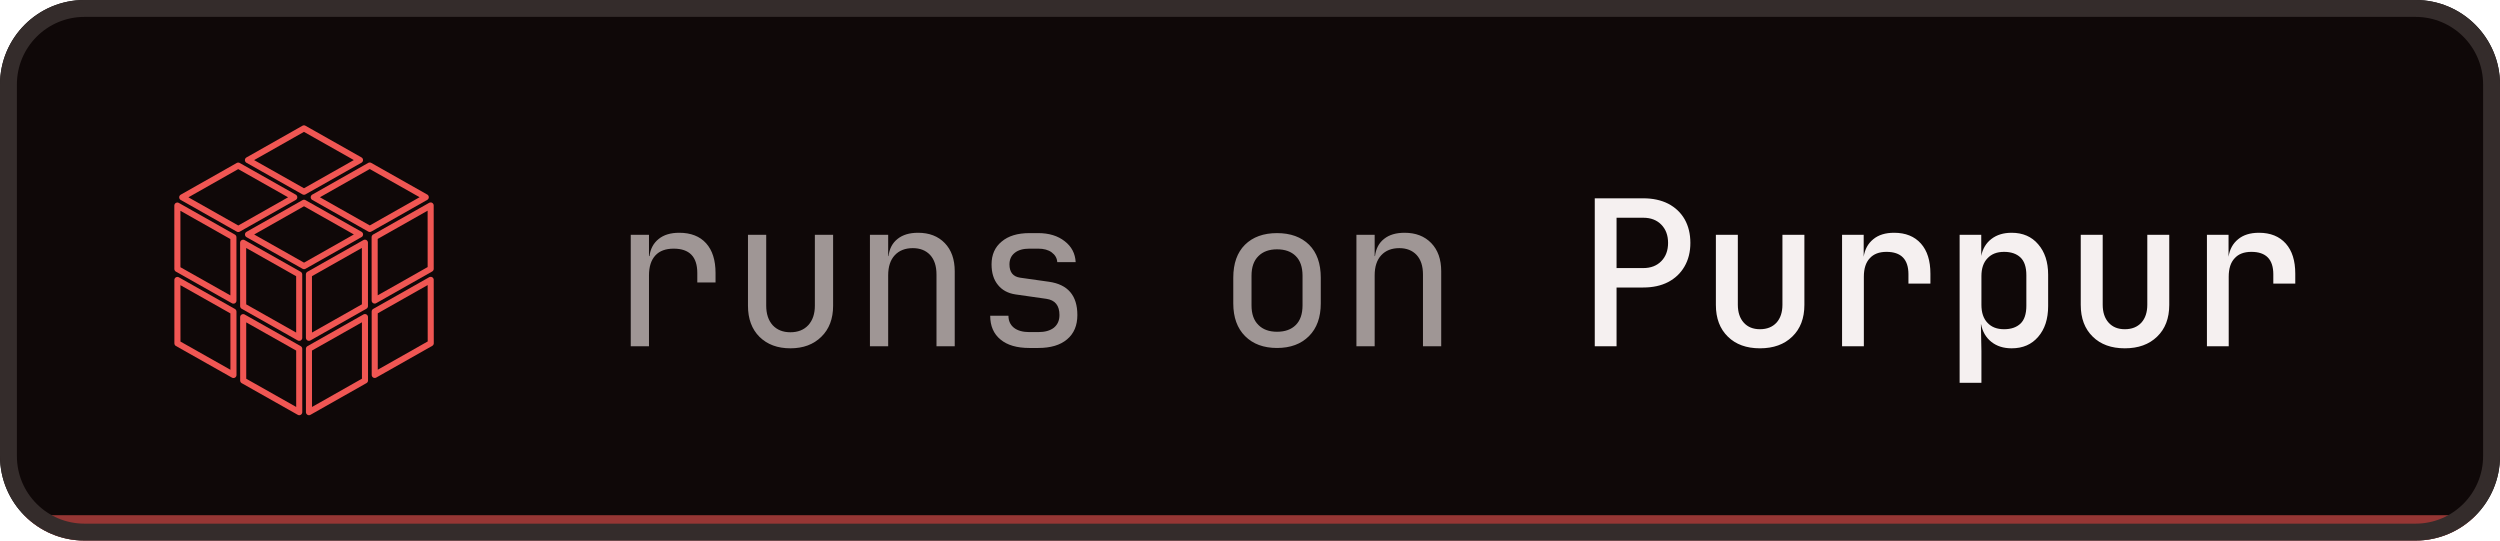
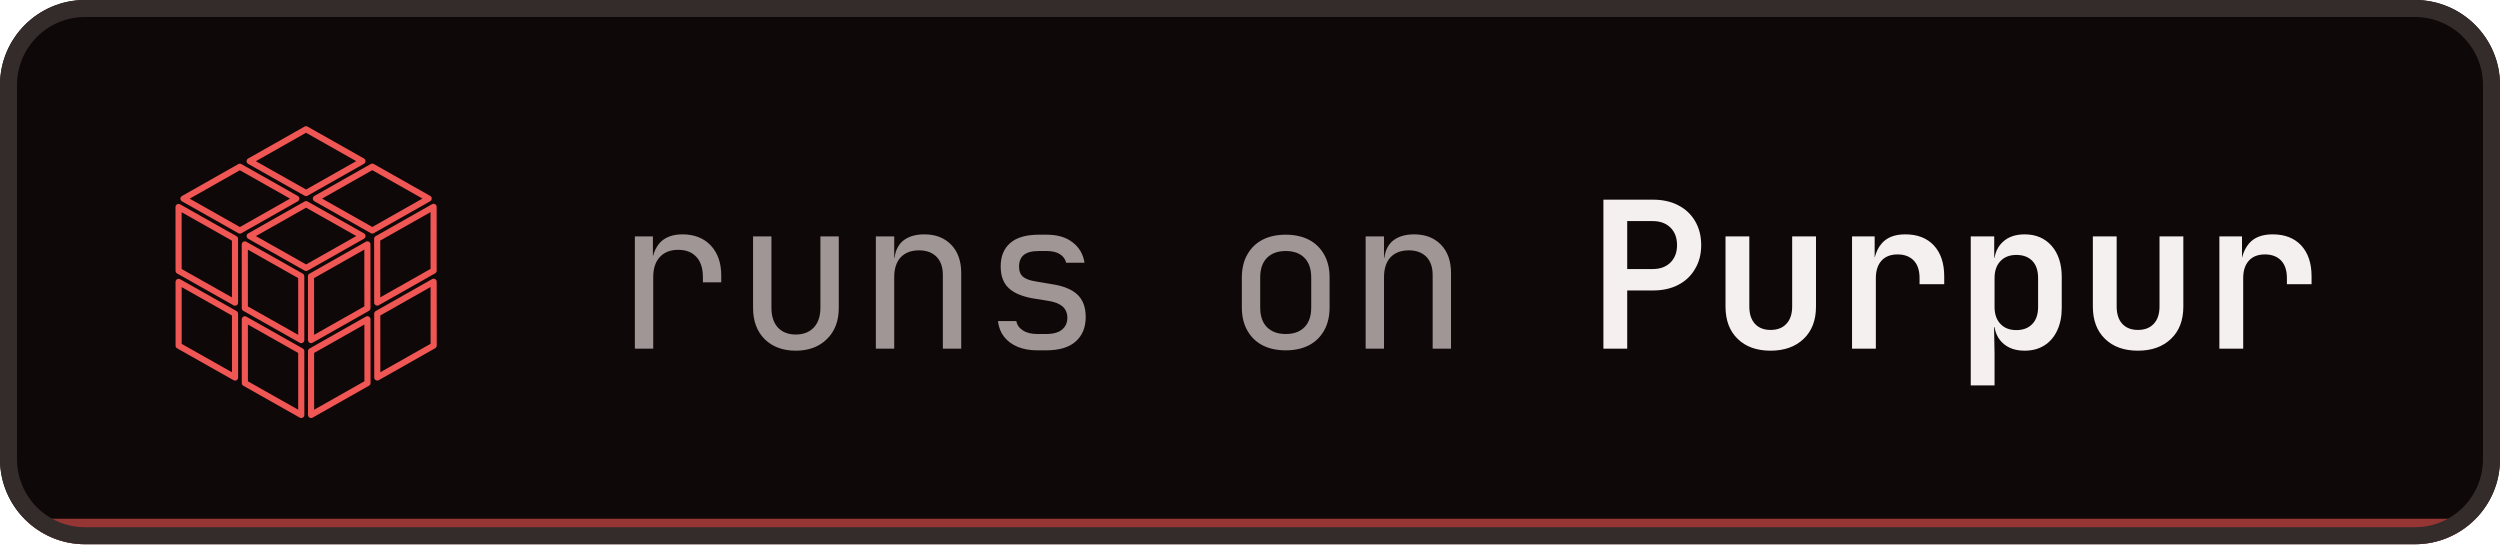
- <svg xmlns="http://www.w3.org/2000/svg" width="148" height="32" fill="none" viewBox="0 0 148 32">
+ <svg xmlns="http://www.w3.org/2000/svg" width="147" height="32" fill="none" viewBox="0 0 147 32">
  <defs>
    <clipPath id="badges-raptor-compact-purpur-tile">
-       <rect width="148" height="32" rx="5" />
+       <rect width="147" height="32" rx="5" />
    </clipPath>
    <radialGradient id="badges-raptor-compact-purpur-glow" cx="0.5" cy="1" r="0.9">
      <stop offset="0" stop-color="#F05653" stop-opacity=".2" />
      <stop offset="1" stop-color="#F05653" stop-opacity="0" />
    </radialGradient>
  </defs>
  <g clip-path="url(#badges-raptor-compact-purpur-tile)">
-     <rect width="148" height="32" fill="#0F0808" />
-     <rect y="30.5" width="148" height="1.5" fill="#F05653" fill-opacity=".6" />
+     <rect width="147" height="32" fill="#0F0808" />
+     <rect y="30.5" width="147" height="1.5" fill="#F05653" fill-opacity=".6" />
  </g>
-   <rect x=".5" y=".5" width="147" height="31" rx="4.5" stroke="#342C2B" />
+   <rect x=".5" y=".5" width="146" height="31" rx="4.5" stroke="#342C2B" />
  <g transform="translate(6 4) scale(0.6)">
    <g stroke-linejoin="round" stroke-width=".6">
      <path stroke="#F05653" d="m26.48 9.666-5.524 3.13 5.53 3.125 5.523-3.13z" />
      <path stroke="#F05653" d="m19.99 6-5.527 3.13 5.53 3.122 5.526-3.127z" />
      <path stroke="#F05653" d="M13.505 9.674 7.98 12.802l5.53 3.125 5.523-3.128z" />
      <path stroke="#F05653" d="m19.995 13.34-5.526 3.13 5.529 3.122 5.526-3.127z" />
      <path stroke="#F05653" d="m7.5 13.617.002 6.256 5.53 3.121-.003-6.252z" />
      <path stroke="#F05653" d="m13.99 17.286.003 6.252 5.53 3.125-.003-6.252z" />
      <path stroke="#F05653" d="m7.503 20.957.003 6.253 5.53 3.122-.004-6.253z" />
      <path stroke="#F05653" d="m13.993 24.626.003 6.252L19.525 34l-.003-6.253z" />
      <path stroke="#F05653" d="m20.486 34 5.526-3.128-.003-6.252-5.526 3.127z" />
      <path stroke="#F05653" d="m26.974 30.326 5.526-3.128-.006-6.252-5.523 3.127z" />
      <path stroke="#F05653" d="m26.968 22.986 5.526-3.128-.003-6.252-5.526 3.127z" />
      <path stroke="#F05653" d="m20.48 20.408.003 6.252 5.524-3.127-.003-6.253z" />
    </g>
  </g>
-   <path fill="#9F9695" d="M38.42 20.5L37.34 20.5L37.34 13.9L38.42 13.9L38.42 15.16L38.45 15.16Q38.53 14.52 38.99 14.15Q39.44 13.78 40.21 13.78L40.21 13.78Q41.24 13.78 41.8 14.4Q42.36 15.02 42.36 16.16L42.36 16.16L42.36 16.72L41.28 16.72L41.28 16.16Q41.28 14.72 39.88 14.72L39.88 14.72Q39.17 14.72 38.8 15.12Q38.42 15.53 38.42 16.3L38.42 16.3L38.42 20.5M46.79 20.62L46.79 20.62Q45.65 20.62 44.96 19.94Q44.28 19.26 44.28 18.1L44.28 18.1L44.28 13.9L45.36 13.9L45.36 18.1Q45.36 18.82 45.74 19.25Q46.13 19.67 46.79 19.67L46.79 19.67Q47.46 19.67 47.85 19.25Q48.24 18.82 48.24 18.1L48.24 18.1L48.24 13.9L49.32 13.9L49.32 18.1Q49.32 19.26 48.62 19.94Q47.93 20.62 46.79 20.62M52.58 20.5L51.5 20.5L51.5 13.9L52.58 13.9L52.58 15.16L52.6 15.16Q52.68 14.5 53.14 14.14Q53.59 13.78 54.35 13.78L54.35 13.78Q55.34 13.78 55.93 14.39Q56.52 15 56.52 16.06L56.52 16.06L56.52 20.5L55.44 20.5L55.44 16.25Q55.44 15.5 55.06 15.09Q54.68 14.69 54.04 14.69L54.04 14.69Q53.36 14.69 52.97 15.11Q52.58 15.53 52.58 16.3L52.58 16.3L52.58 20.5M61.46 20.6L60.94 20.6Q59.83 20.6 59.23 20.1Q58.62 19.6 58.62 18.69L58.62 18.69L59.7 18.69Q59.7 19.14 60.02 19.4Q60.35 19.66 60.94 19.66L60.94 19.66L61.46 19.66Q62.06 19.66 62.39 19.4Q62.72 19.13 62.72 18.65L62.72 18.65Q62.72 17.8 61.94 17.69L61.94 17.69L60.12 17.43Q59.45 17.33 59.08 16.87Q58.7 16.41 58.7 15.65L58.7 15.65Q58.7 14.79 59.3 14.3Q59.89 13.8 60.94 13.8L60.94 13.8L61.46 13.8Q62.42 13.8 63.03 14.28Q63.64 14.75 63.68 15.52L63.68 15.52L62.59 15.52Q62.57 15.17 62.26 14.94Q61.96 14.72 61.46 14.72L61.46 14.72L60.94 14.72Q60.38 14.72 60.07 14.97Q59.76 15.22 59.76 15.65L59.76 15.65Q59.76 16.35 60.4 16.44L60.4 16.44L62.1 16.68Q63.78 16.92 63.78 18.65L63.78 18.65Q63.78 19.58 63.17 20.09Q62.57 20.6 61.46 20.6L61.46 20.6M75.6 20.6L75.6 20.6Q74.41 20.6 73.71 19.9Q73.01 19.2 73.01 17.96L73.01 17.96L73.01 16.44Q73.01 15.18 73.7 14.49Q74.4 13.8 75.6 13.8L75.6 13.8Q76.8 13.8 77.5 14.49Q78.19 15.18 78.19 16.44L78.19 16.44L78.19 17.96Q78.19 19.2 77.49 19.9Q76.79 20.6 75.6 20.6M75.6 19.64L75.6 19.64Q76.31 19.64 76.71 19.24Q77.11 18.84 77.11 18.08L77.11 18.08L77.11 16.32Q77.11 15.56 76.71 15.16Q76.31 14.76 75.6 14.76L75.6 14.76Q74.9 14.76 74.5 15.16Q74.09 15.56 74.09 16.32L74.09 16.32L74.09 18.08Q74.09 18.84 74.5 19.24Q74.9 19.64 75.6 19.64M81.38 20.5L80.3 20.5L80.3 13.9L81.38 13.9L81.38 15.16L81.4 15.16Q81.48 14.5 81.94 14.14Q82.39 13.78 83.15 13.78L83.15 13.78Q84.14 13.78 84.73 14.39Q85.32 15 85.32 16.06L85.32 16.06L85.32 20.5L84.24 20.5L84.24 16.25Q84.24 15.5 83.86 15.09Q83.48 14.69 82.84 14.69L82.84 14.69Q82.16 14.69 81.77 15.11Q81.38 15.53 81.38 16.3L81.38 16.3L81.38 20.5" />
-   <path fill="#F5F0F0" d="M95.7 20.5L94.41 20.5L94.41 11.74L97.28 11.74Q98.13 11.74 98.76 12.06Q99.39 12.39 99.73 12.98Q100.07 13.58 100.07 14.38L100.07 14.38Q100.07 15.18 99.72 15.78Q99.38 16.37 98.75 16.7Q98.13 17.02 97.28 17.02L97.28 17.02L95.7 17.02L95.7 20.5M95.7 12.89L95.7 15.87L97.28 15.87Q97.95 15.87 98.35 15.46Q98.75 15.05 98.75 14.38L98.75 14.38Q98.75 13.71 98.35 13.3Q97.95 12.89 97.28 12.89L97.28 12.89L95.7 12.89M104.19 20.62L104.19 20.62Q102.99 20.62 102.29 19.93Q101.58 19.24 101.58 18.05L101.58 18.05L101.58 13.9L102.88 13.9L102.88 18.04Q102.88 18.71 103.23 19.1Q103.58 19.49 104.19 19.49L104.19 19.49Q104.81 19.49 105.17 19.1Q105.52 18.71 105.52 18.04L105.52 18.04L105.52 13.9L106.82 13.9L106.82 18.05Q106.82 19.24 106.1 19.93Q105.39 20.62 104.19 20.62M110.34 20.5L109.05 20.5L109.05 13.9L110.33 13.9L110.33 15.2L110.33 15.2Q110.43 14.54 110.9 14.16Q111.36 13.78 112.13 13.78L112.13 13.78Q113.15 13.78 113.72 14.42Q114.28 15.05 114.28 16.2L114.28 16.2L114.28 16.79L112.98 16.79L112.98 16.24Q112.98 14.91 111.68 14.91L111.68 14.91Q111.03 14.91 110.69 15.29Q110.34 15.66 110.34 16.38L110.34 16.38L110.34 20.5M117.3 22.66L116.01 22.66L116.01 13.9L117.29 13.9L117.29 15.15Q117.42 14.5 117.9 14.14Q118.37 13.78 119.09 13.78L119.09 13.78Q120.08 13.78 120.66 14.46Q121.25 15.14 121.25 16.26L121.25 16.26L121.25 18.12Q121.25 19.26 120.66 19.94Q120.08 20.62 119.09 20.62L119.09 20.62Q118.37 20.62 117.89 20.24Q117.41 19.86 117.28 19.2L117.28 19.2L117.27 19.2L117.3 20.78L117.3 22.66M118.64 19.49L118.64 19.49Q119.26 19.49 119.61 19.16Q119.96 18.83 119.96 18.1L119.96 18.1L119.96 16.29Q119.96 15.57 119.61 15.24Q119.26 14.91 118.64 14.91L118.64 14.91Q118.01 14.91 117.66 15.29Q117.3 15.66 117.3 16.35L117.3 16.35L117.3 18.04Q117.3 18.74 117.66 19.11Q118.01 19.49 118.64 19.49M125.79 20.62L125.79 20.62Q124.59 20.62 123.89 19.93Q123.18 19.24 123.18 18.05L123.18 18.05L123.18 13.9L124.48 13.9L124.48 18.04Q124.48 18.71 124.83 19.1Q125.18 19.49 125.79 19.49L125.79 19.49Q126.41 19.49 126.77 19.1Q127.12 18.71 127.12 18.04L127.12 18.04L127.12 13.9L128.42 13.9L128.42 18.05Q128.42 19.24 127.7 19.93Q126.99 20.62 125.79 20.62M131.94 20.5L130.65 20.5L130.65 13.9L131.93 13.9L131.93 15.2L131.93 15.2Q132.03 14.54 132.5 14.16Q132.96 13.78 133.73 13.78L133.73 13.78Q134.75 13.78 135.32 14.42Q135.88 15.05 135.88 16.2L135.88 16.2L135.88 16.79L134.58 16.79L134.58 16.24Q134.58 14.91 133.28 14.91L133.28 14.91Q132.63 14.91 132.29 15.29Q131.94 15.66 131.94 16.38L131.94 16.38L131.94 20.5" />
+   <path d="M38.41 20.5L37.33 20.5L37.33 13.9L38.39 13.9L38.39 15.08Q38.51 14.62 38.76 14.32L38.76 14.32Q39.22 13.78 40.13 13.78L40.13 13.78Q41.17 13.78 41.79 14.43Q42.41 15.09 42.41 16.2L42.41 16.2L42.41 16.6L41.33 16.6L41.33 16.3Q41.33 15.52 40.95 15.11Q40.57 14.69 39.88 14.69L39.88 14.69Q39.19 14.69 38.8 15.11Q38.41 15.53 38.41 16.3L38.41 16.3L38.41 20.5M46.79 20.62L46.79 20.62Q45.65 20.62 44.96 19.94Q44.28 19.26 44.28 18.1L44.28 18.1L44.28 13.9L45.36 13.9L45.36 18.1Q45.36 18.84 45.74 19.26Q46.13 19.67 46.79 19.67L46.79 19.67Q47.46 19.67 47.85 19.26Q48.24 18.84 48.24 18.1L48.24 18.1L48.24 13.9L49.32 13.9L49.32 18.1Q49.32 19.26 48.62 19.94Q47.93 20.62 46.79 20.62M52.58 20.5L51.5 20.5L51.5 13.9L52.58 13.9L52.58 15.16L52.6 15.16Q52.67 14.56 53.05 14.2L53.05 14.2Q53.52 13.78 54.35 13.78L54.35 13.78Q55.34 13.78 55.93 14.39Q56.52 15 56.52 16.06L56.52 16.06L56.52 20.5L55.44 20.5L55.44 16.18Q55.44 15.47 55.06 15.09Q54.68 14.72 54.04 14.72L54.04 14.72Q53.36 14.72 52.97 15.12Q52.58 15.53 52.58 16.3L52.58 16.3L52.58 20.5M61.5 20.6L61 20.6Q60.32 20.6 59.83 20.39Q59.33 20.18 59.03 19.79Q58.74 19.41 58.68 18.88L58.68 18.88L59.76 18.88Q59.83 19.23 60.15 19.43Q60.47 19.64 61 19.64L61 19.64L61.5 19.64Q62.14 19.64 62.45 19.38Q62.76 19.12 62.76 18.69L62.76 18.69Q62.76 18.27 62.48 18.02Q62.2 17.78 61.64 17.69L61.64 17.69L60.76 17.55Q59.78 17.38 59.31 16.94Q58.84 16.5 58.84 15.66L58.84 15.66Q58.84 14.78 59.4 14.29Q59.96 13.8 61.09 13.8L61.09 13.8L61.55 13.8Q62.5 13.8 63.07 14.25Q63.65 14.69 63.77 15.45L63.77 15.45L62.69 15.45Q62.62 15.14 62.33 14.95Q62.04 14.76 61.55 14.76L61.55 14.76L61.09 14.76Q60.48 14.76 60.2 14.99Q59.92 15.22 59.92 15.68L59.92 15.68Q59.92 16.08 60.16 16.28Q60.4 16.47 60.91 16.55L60.91 16.55L61.8 16.7Q62.87 16.86 63.35 17.32Q63.84 17.78 63.84 18.64L63.84 18.64Q63.84 19.55 63.26 20.07Q62.68 20.6 61.5 20.6L61.5 20.6M75.6 20.6L75.6 20.6Q74.81 20.6 74.23 20.3Q73.66 20 73.34 19.43Q73.02 18.86 73.02 18.08L73.02 18.08L73.02 16.32Q73.02 15.53 73.34 14.97Q73.66 14.4 74.23 14.1Q74.81 13.8 75.6 13.8L75.6 13.8Q76.39 13.8 76.97 14.1Q77.54 14.4 77.86 14.97Q78.18 15.53 78.18 16.31L78.18 16.31L78.18 18.08Q78.18 18.86 77.86 19.43Q77.54 20 76.97 20.3Q76.39 20.6 75.6 20.6M75.6 19.64L75.6 19.64Q76.31 19.64 76.7 19.24Q77.1 18.84 77.1 18.08L77.1 18.08L77.1 16.32Q77.1 15.56 76.7 15.16Q76.31 14.76 75.6 14.76L75.6 14.76Q74.9 14.76 74.5 15.16Q74.1 15.56 74.1 16.32L74.1 16.32L74.1 18.08Q74.1 18.84 74.5 19.24Q74.9 19.64 75.6 19.64M81.38 20.5L80.3 20.5L80.3 13.9L81.38 13.9L81.38 15.16L81.4 15.16Q81.47 14.56 81.85 14.2L81.85 14.2Q82.32 13.78 83.15 13.78L83.15 13.78Q84.14 13.78 84.73 14.39Q85.32 15 85.32 16.06L85.32 16.06L85.32 20.5L84.24 20.5L84.24 16.18Q84.24 15.47 83.86 15.09Q83.48 14.72 82.84 14.72L82.84 14.72Q82.16 14.72 81.77 15.12Q81.38 15.53 81.38 16.3L81.38 16.3L81.38 20.5" fill="#9F9695" />
+   <path d="M95.68 20.5L94.28 20.5L94.28 11.74L97.18 11.74Q98.05 11.74 98.68 12.07Q99.32 12.4 99.67 13Q100.03 13.6 100.03 14.42L100.03 14.42Q100.03 15.21 99.67 15.81Q99.32 16.42 98.68 16.75Q98.05 17.08 97.18 17.08L97.18 17.08L95.68 17.08L95.68 20.5M95.68 13L95.68 15.82L97.18 15.82Q97.83 15.82 98.22 15.44Q98.61 15.05 98.61 14.42L98.61 14.42Q98.61 13.76 98.22 13.38Q97.83 13 97.18 13L97.18 13L95.68 13M104.11 20.62L104.11 20.62Q102.88 20.62 102.17 19.92Q101.46 19.23 101.46 18.03L101.46 18.03L101.46 13.9L102.86 13.9L102.86 18.02Q102.86 18.68 103.19 19.04Q103.52 19.4 104.11 19.4L104.11 19.4Q104.71 19.4 105.04 19.04Q105.38 18.68 105.38 18.02L105.38 18.02L105.38 13.9L106.78 13.9L106.78 18.03Q106.78 19.23 106.06 19.92Q105.33 20.62 104.11 20.62M110.3 20.5L108.9 20.5L108.9 13.9L110.23 13.9L110.23 15.16L110.23 15.16Q110.35 14.66 110.64 14.32L110.64 14.32Q111.1 13.78 112.03 13.78L112.03 13.78Q113.1 13.78 113.71 14.43Q114.32 15.09 114.32 16.25L114.32 16.25L114.32 16.71L112.87 16.71L112.87 16.35Q112.87 15.68 112.53 15.32Q112.18 14.96 111.58 14.96L111.58 14.96Q110.97 14.96 110.64 15.32Q110.3 15.69 110.3 16.35L110.3 16.35L110.3 20.5M117.28 22.66L115.88 22.66L115.88 13.9L117.26 13.9L117.26 15.16L117.28 15.16Q117.37 14.6 117.75 14.24L117.75 14.24Q118.23 13.78 119.05 13.78L119.05 13.78Q120.04 13.78 120.64 14.46Q121.23 15.14 121.23 16.29L121.23 16.29L121.23 18.11Q121.23 18.87 120.96 19.44Q120.69 20.01 120.21 20.31Q119.72 20.62 119.05 20.62L119.05 20.62Q118.23 20.62 117.75 20.16L117.75 20.16Q117.37 19.8 117.28 19.24L117.28 19.24L117.25 19.24L117.28 20.79L117.28 22.66M118.56 19.41L118.56 19.41Q119.16 19.41 119.5 19.05Q119.84 18.7 119.84 18.05L119.84 18.05L119.84 16.35Q119.84 15.69 119.5 15.34Q119.16 14.99 118.56 14.99L118.56 14.99Q117.97 14.99 117.63 15.35Q117.28 15.71 117.28 16.35L117.28 16.35L117.28 18.05Q117.28 18.69 117.63 19.05Q117.97 19.41 118.56 19.41M125.71 20.62L125.71 20.62Q124.48 20.62 123.77 19.92Q123.06 19.23 123.06 18.03L123.06 18.03L123.06 13.9L124.46 13.9L124.46 18.02Q124.46 18.68 124.79 19.04Q125.12 19.4 125.71 19.4L125.71 19.4Q126.31 19.4 126.64 19.04Q126.98 18.68 126.98 18.02L126.98 18.02L126.98 13.9L128.38 13.9L128.38 18.03Q128.38 19.23 127.66 19.92Q126.93 20.62 125.71 20.62M131.9 20.5L130.5 20.5L130.5 13.9L131.83 13.9L131.83 15.16L131.83 15.16Q131.95 14.66 132.24 14.32L132.24 14.32Q132.7 13.78 133.63 13.78L133.63 13.78Q134.7 13.78 135.31 14.43Q135.92 15.09 135.92 16.25L135.92 16.25L135.92 16.71L134.47 16.71L134.47 16.35Q134.47 15.68 134.13 15.32Q133.78 14.96 133.18 14.96L133.18 14.96Q132.57 14.96 132.24 15.32Q131.9 15.69 131.9 16.35L131.9 16.35L131.9 20.5" fill="#F5F0F0" />
</svg>
